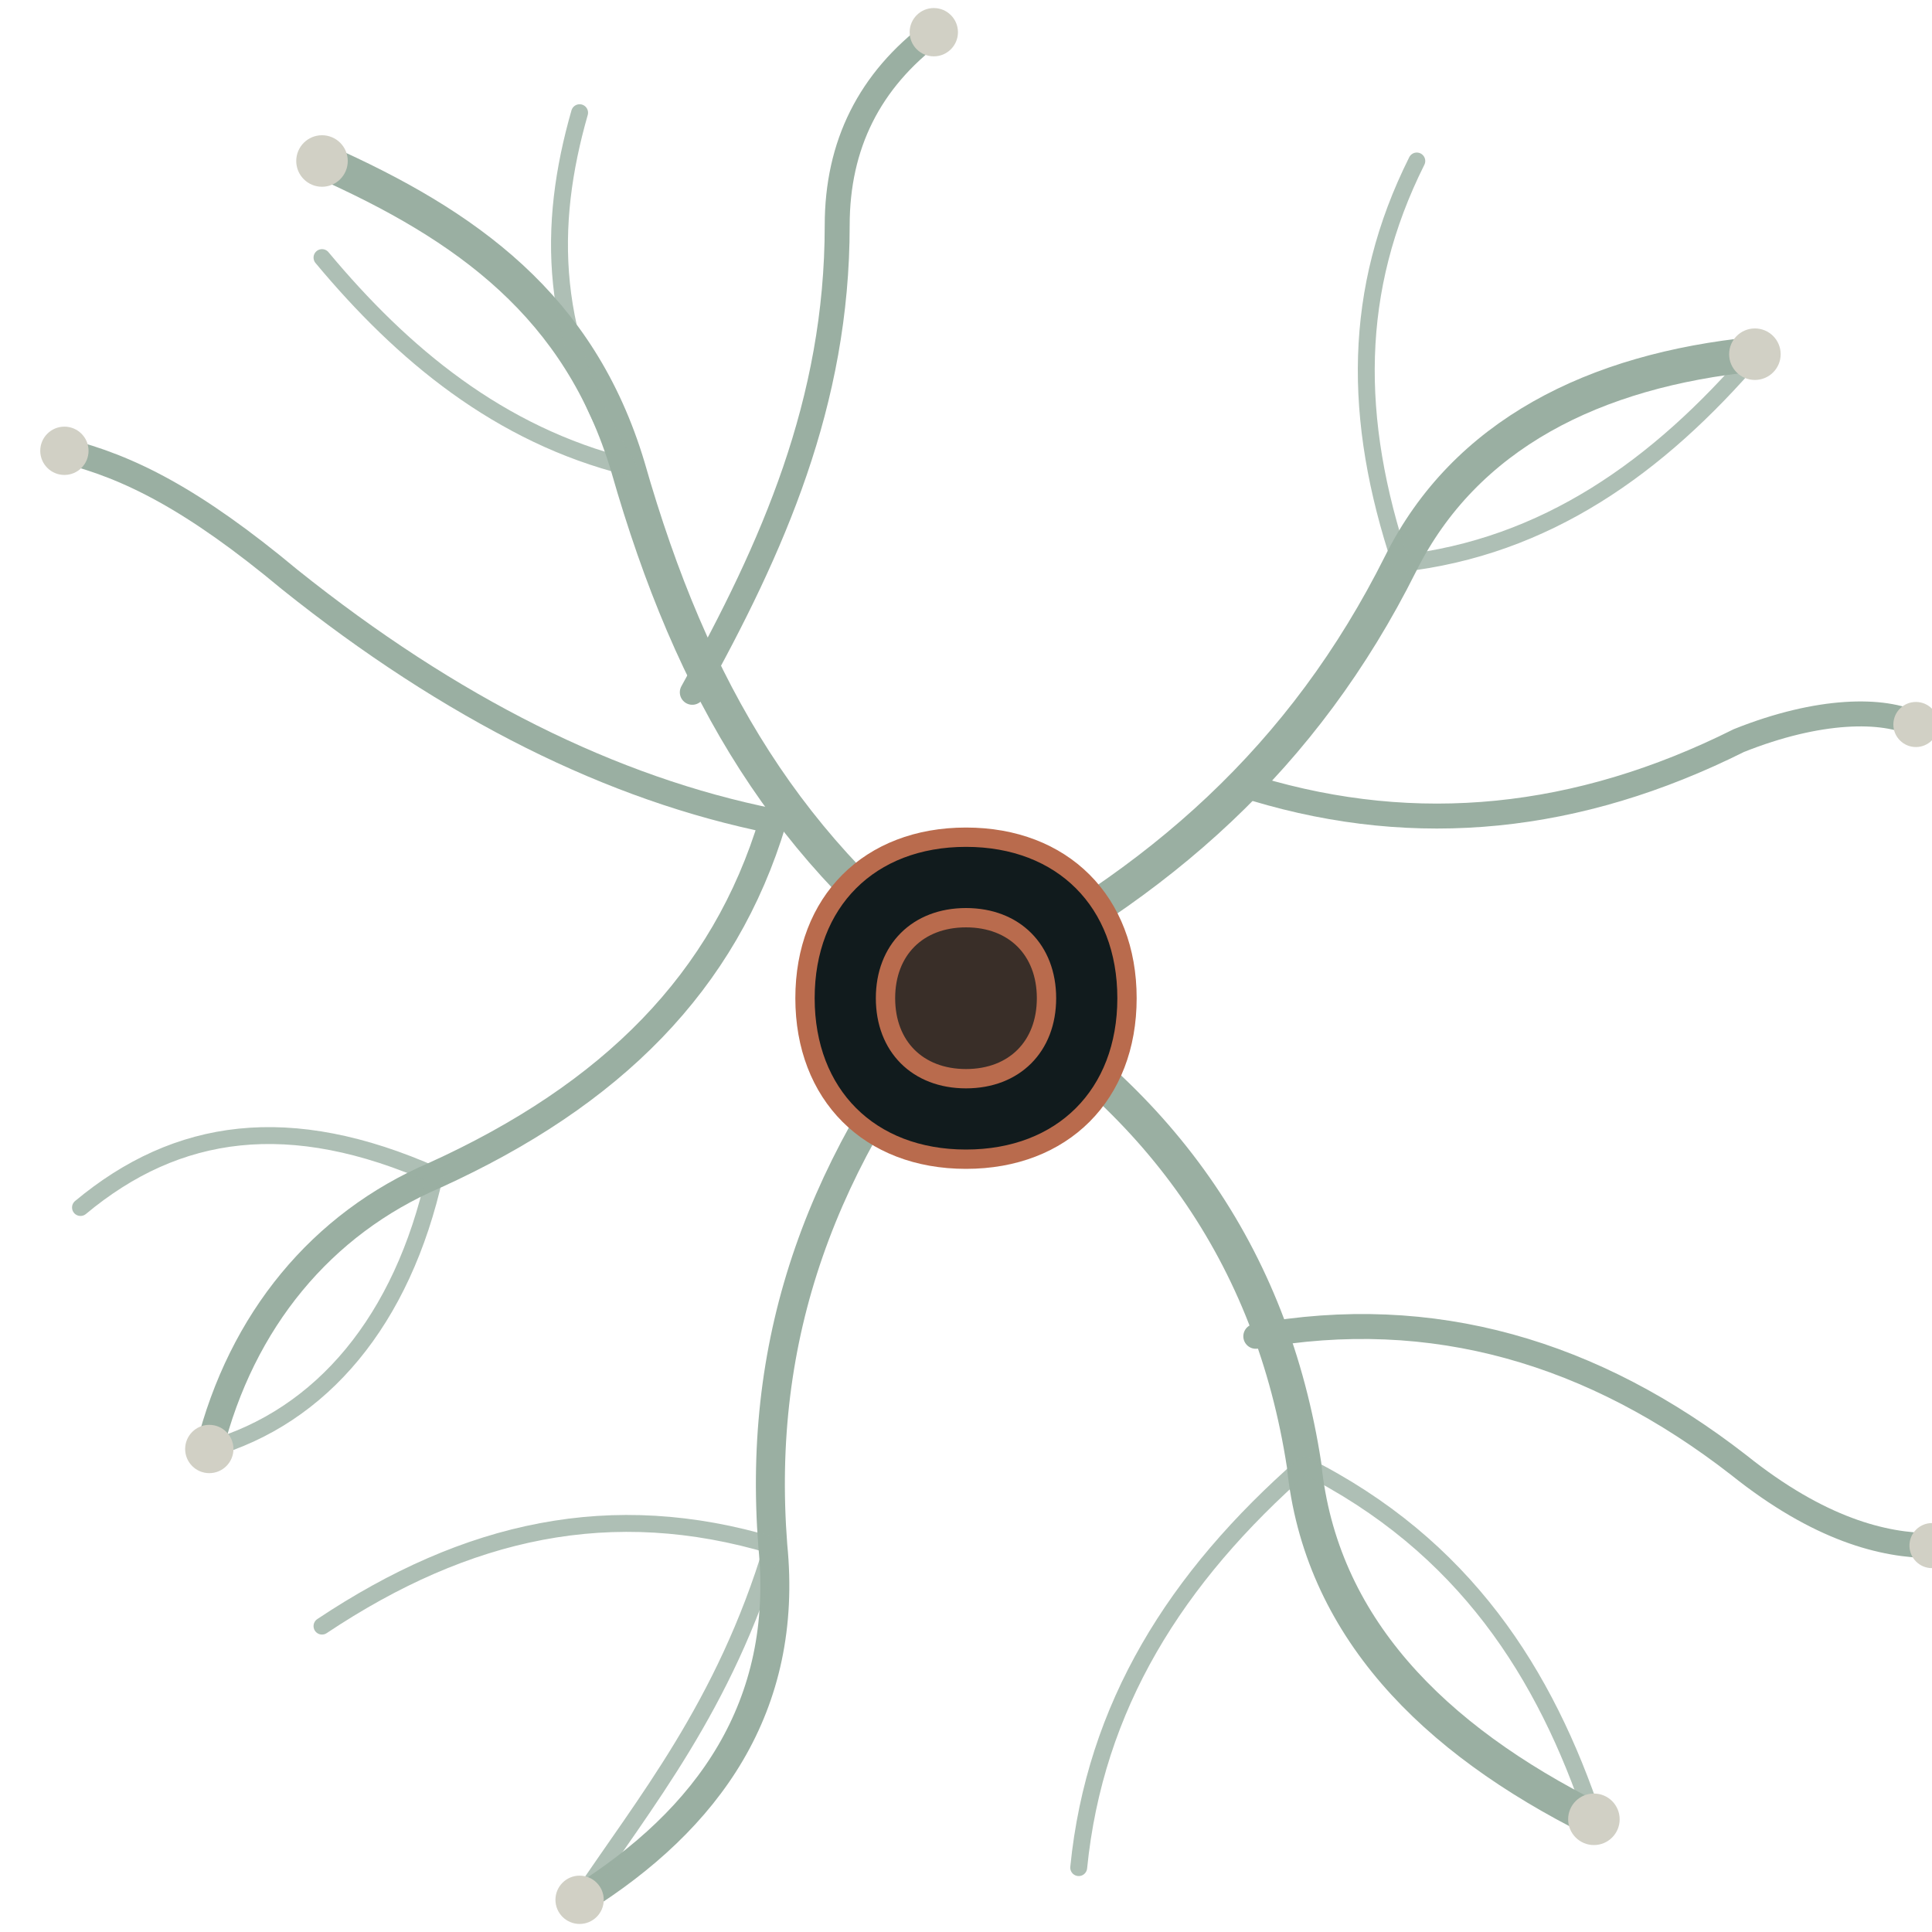
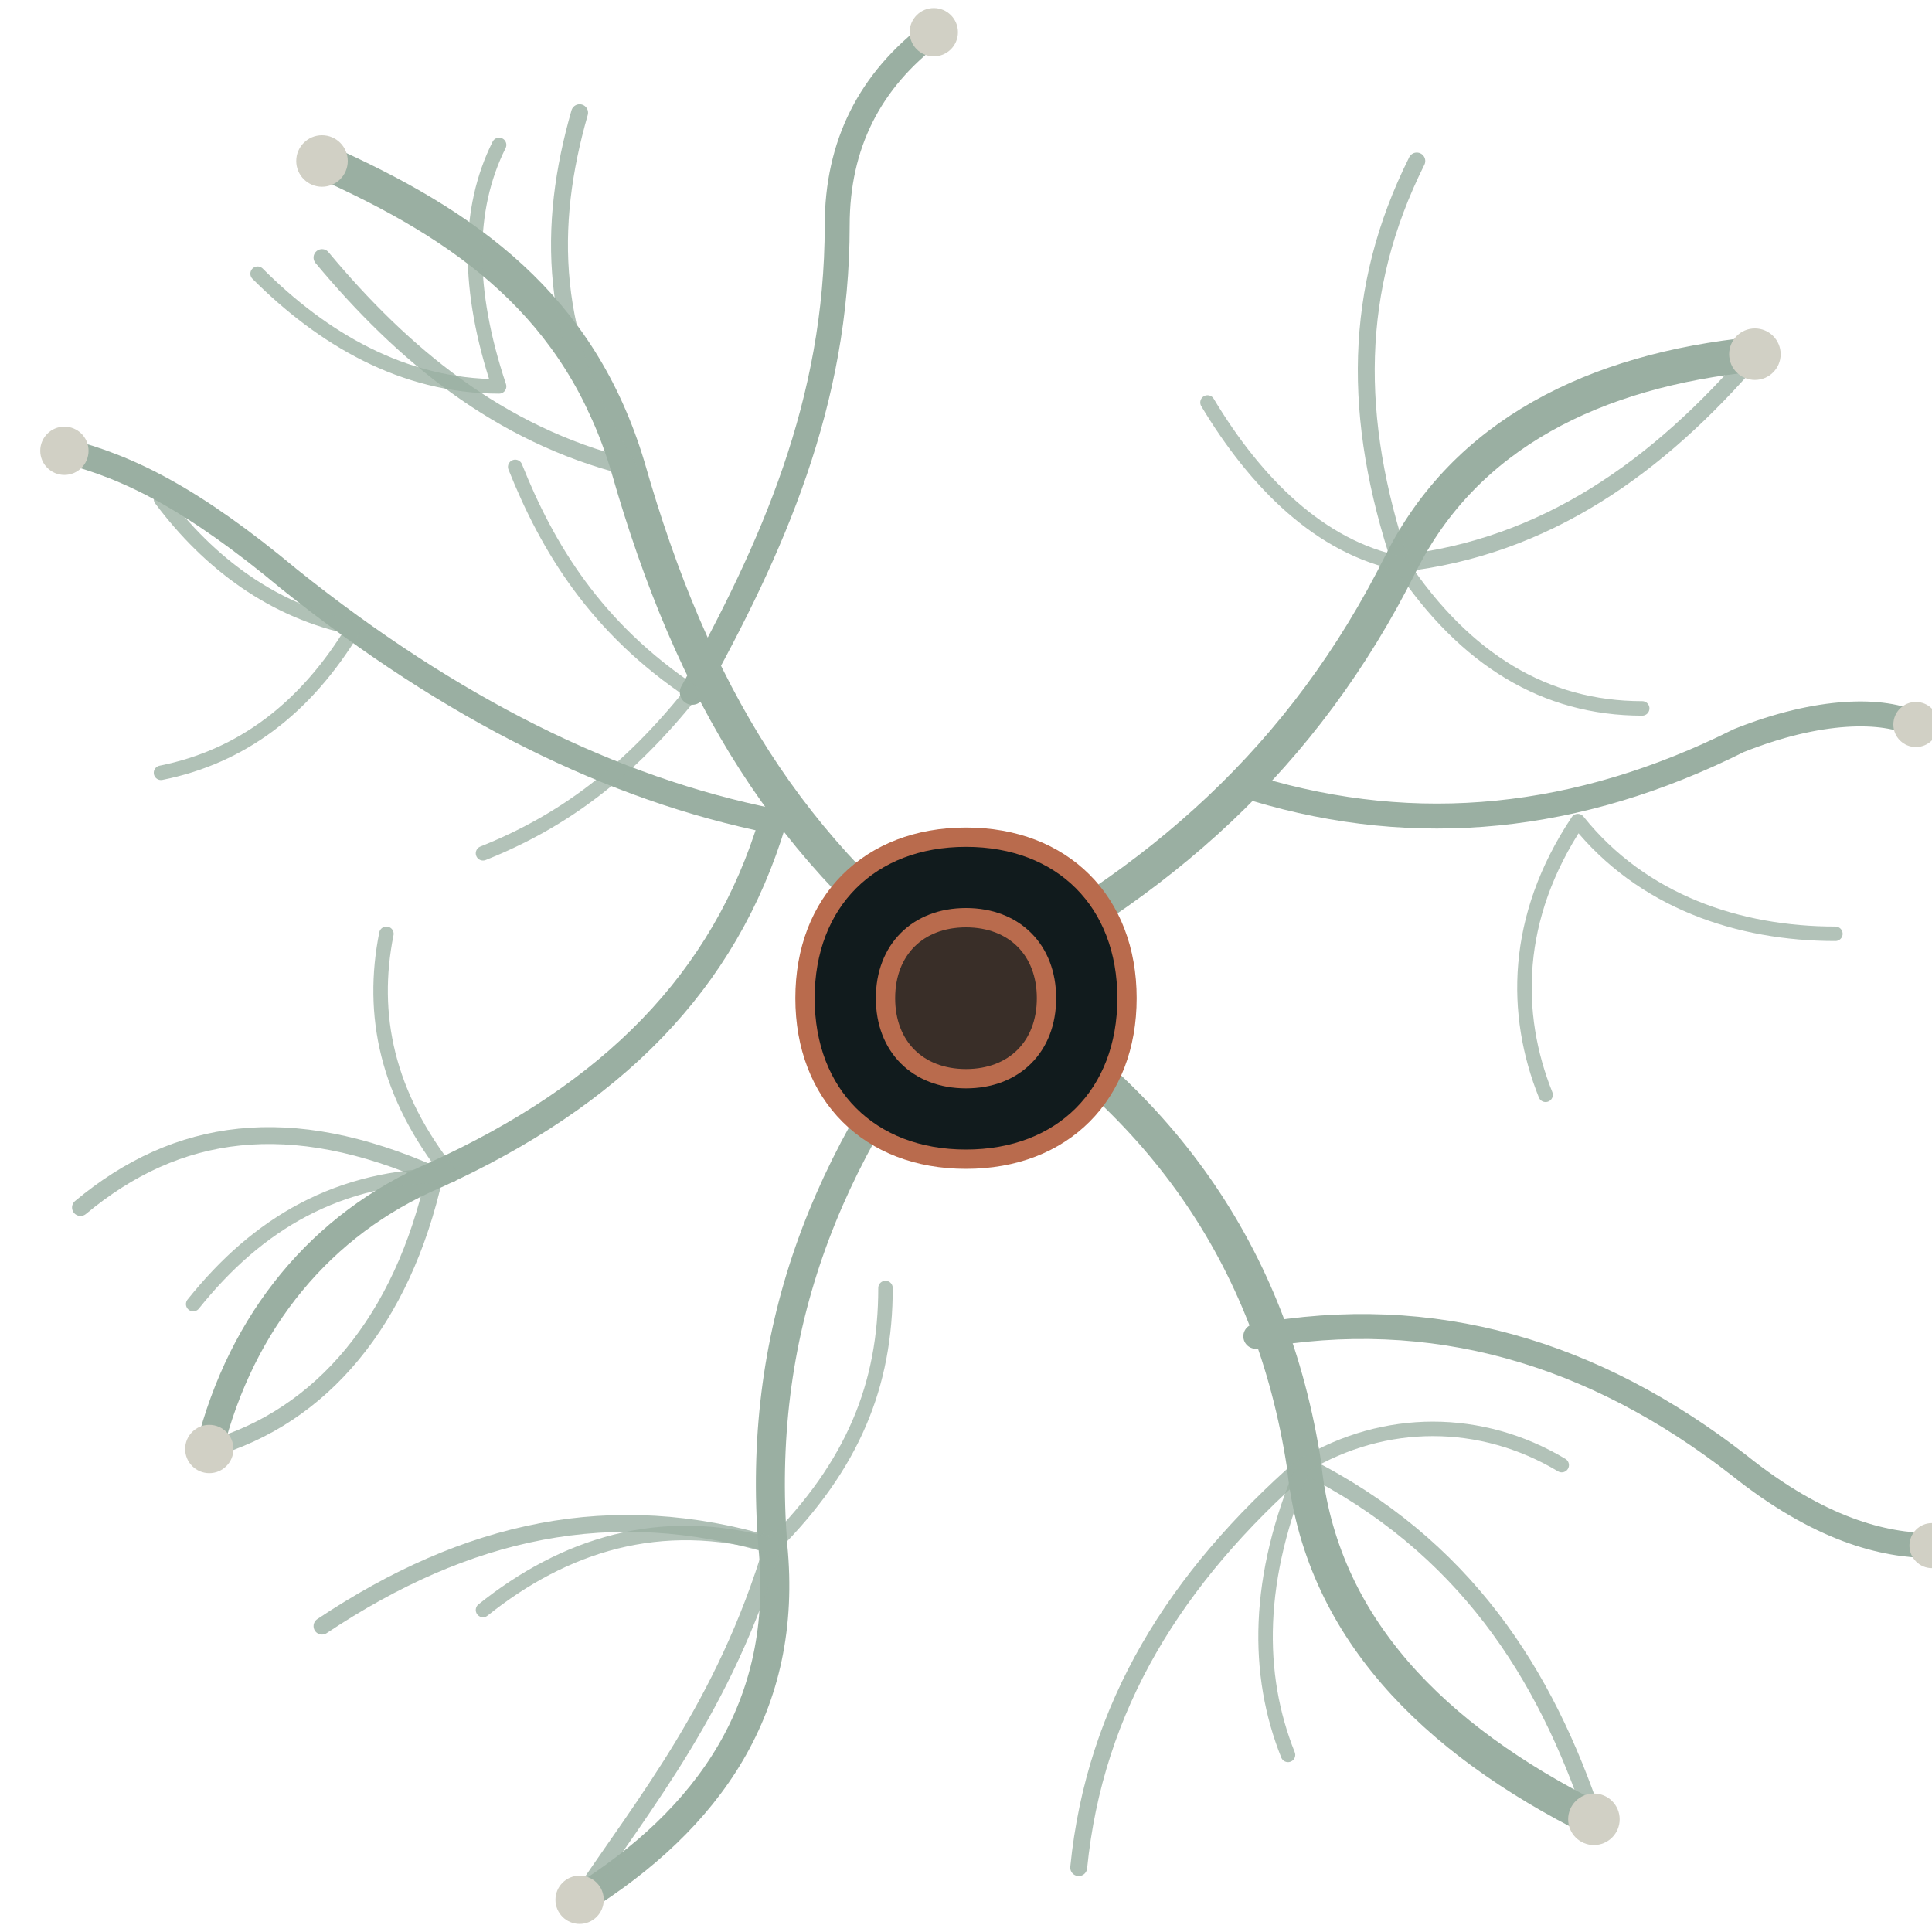
<svg xmlns="http://www.w3.org/2000/svg" viewBox="0 0 120 120" fill="none">
  <g stroke="#9aafa2" stroke-linecap="round" stroke-linejoin="round">
    <path d="M60 61 C49 53 43 43 39 29 C36 19 29 14 20 10" stroke-width="2.15" />
    <path d="M48 51 C38 49 28 44 18 36 C12 31 8 29 4 28" stroke-width="1.55" />
    <path d="M43 43 C48 34 52 25 52 14 C52 9 54 5 58 2" stroke-width="1.55" />
    <path d="M39 29 C31 27 25 22 20 16 M39 29 C34 21 34 14 36 7" stroke-width="1.05" opacity=".8" />
    <path d="M48 51 C45 61 38 68 27 73 C20 76 15 82 13 90" stroke-width="1.7" />
    <path d="M27 73 C18 69 11 70 5 75 M27 73 C25 82 20 88 13 90" stroke-width="1.05" opacity=".8" />
    <path d="M60 61 C72 55 81 47 87 35 C91 27 99 23 109 22" stroke-width="2.15" />
    <path d="M78 49 C88 52 98 51 108 46 C113 44 117 44 119 45" stroke-width="1.55" />
    <path d="M87 35 C84 26 84 18 88 10 M87 35 C96 34 103 29 109 22" stroke-width="1.05" opacity=".8" />
    <path d="M60 61 C72 68 79 78 81 91 C82 101 89 108 99 113" stroke-width="2.15" />
    <path d="M78 83 C89 81 99 84 108 91 C113 95 117 96 120 96" stroke-width="1.55" />
    <path d="M81 91 C73 98 68 106 67 116 M81 91 C91 96 96 104 99 113" stroke-width="1.05" opacity=".8" />
    <path d="M60 61 C51 72 47 83 48 96 C49 106 44 113 36 118" stroke-width="1.8" />
    <path d="M48 96 C38 93 29 95 20 101 M48 96 C45 106 40 112 36 118" stroke-width="1.05" opacity=".8" />
+     <path d="M31 24 C25 24 20 21 16 17 M31 24 C29 18 29 13 31 9" stroke-width=".9" opacity=".78" />
+     <path d="M22 39 C17 38 13 35 10 31 M22 39 C19 44 15 47 10 48" stroke-width=".9" opacity=".78" />
+     <path d="M43 43 C37 39 34 34 32 29 M43 43 C39 48 35 51 30 53" stroke-width=".9" opacity=".76" />
+     <path d="M28 73 C24 68 23 63 24 58 M28 73 C21 73 16 76 12 81" stroke-width=".9" opacity=".76" />
+     <path d="M87 35 C91 41 96 44 102 44 M87 35 C82 34 78 30 75 25" stroke-width=".9" opacity=".76" />
+     <path d="M98 51 C102 56 108 58 114 58 M98 51 C94 57 94 63 96 68" stroke-width=".9" opacity=".76" />
+     <path d="M81 91 C86 88 92 88 97 91 M81 91 C78 98 78 104 80 109" stroke-width=".9" opacity=".76" />
+     <path d="M48 96 C53 91 55 86 55 80 M48 96 C41 94 35 96 30 100" stroke-width=".9" opacity=".76" />
  </g>
  <g stroke="#b96b4d" stroke-width="1.2" fill="#111b1d">
    <path d="M60 52 C66 52 70 56 70 62 C70 68 66 72 60 72 C54 72 50 68 50 62 C50 56 54 52 60 52Z" />
    <path d="M60 57 C63 57 65 59 65 62 C65 65 63 67 60 67 C57 67 55 65 55 62 C55 59 57 57 60 57Z" fill="#b96b4d" fill-opacity=".24" />
  </g>
  <g fill="#d1d0c5">
    <circle cx="20" cy="10" r="1.6" />
    <circle cx="4" cy="28" r="1.5" />
    <circle cx="58" cy="2" r="1.5" />
    <circle cx="13" cy="90" r="1.5" />
    <circle cx="109" cy="22" r="1.6" />
    <circle cx="119" cy="45" r="1.4" />
    <circle cx="99" cy="113" r="1.6" />
    <circle cx="120" cy="96" r="1.4" />
    <circle cx="36" cy="118" r="1.5" />
  </g>
</svg>
